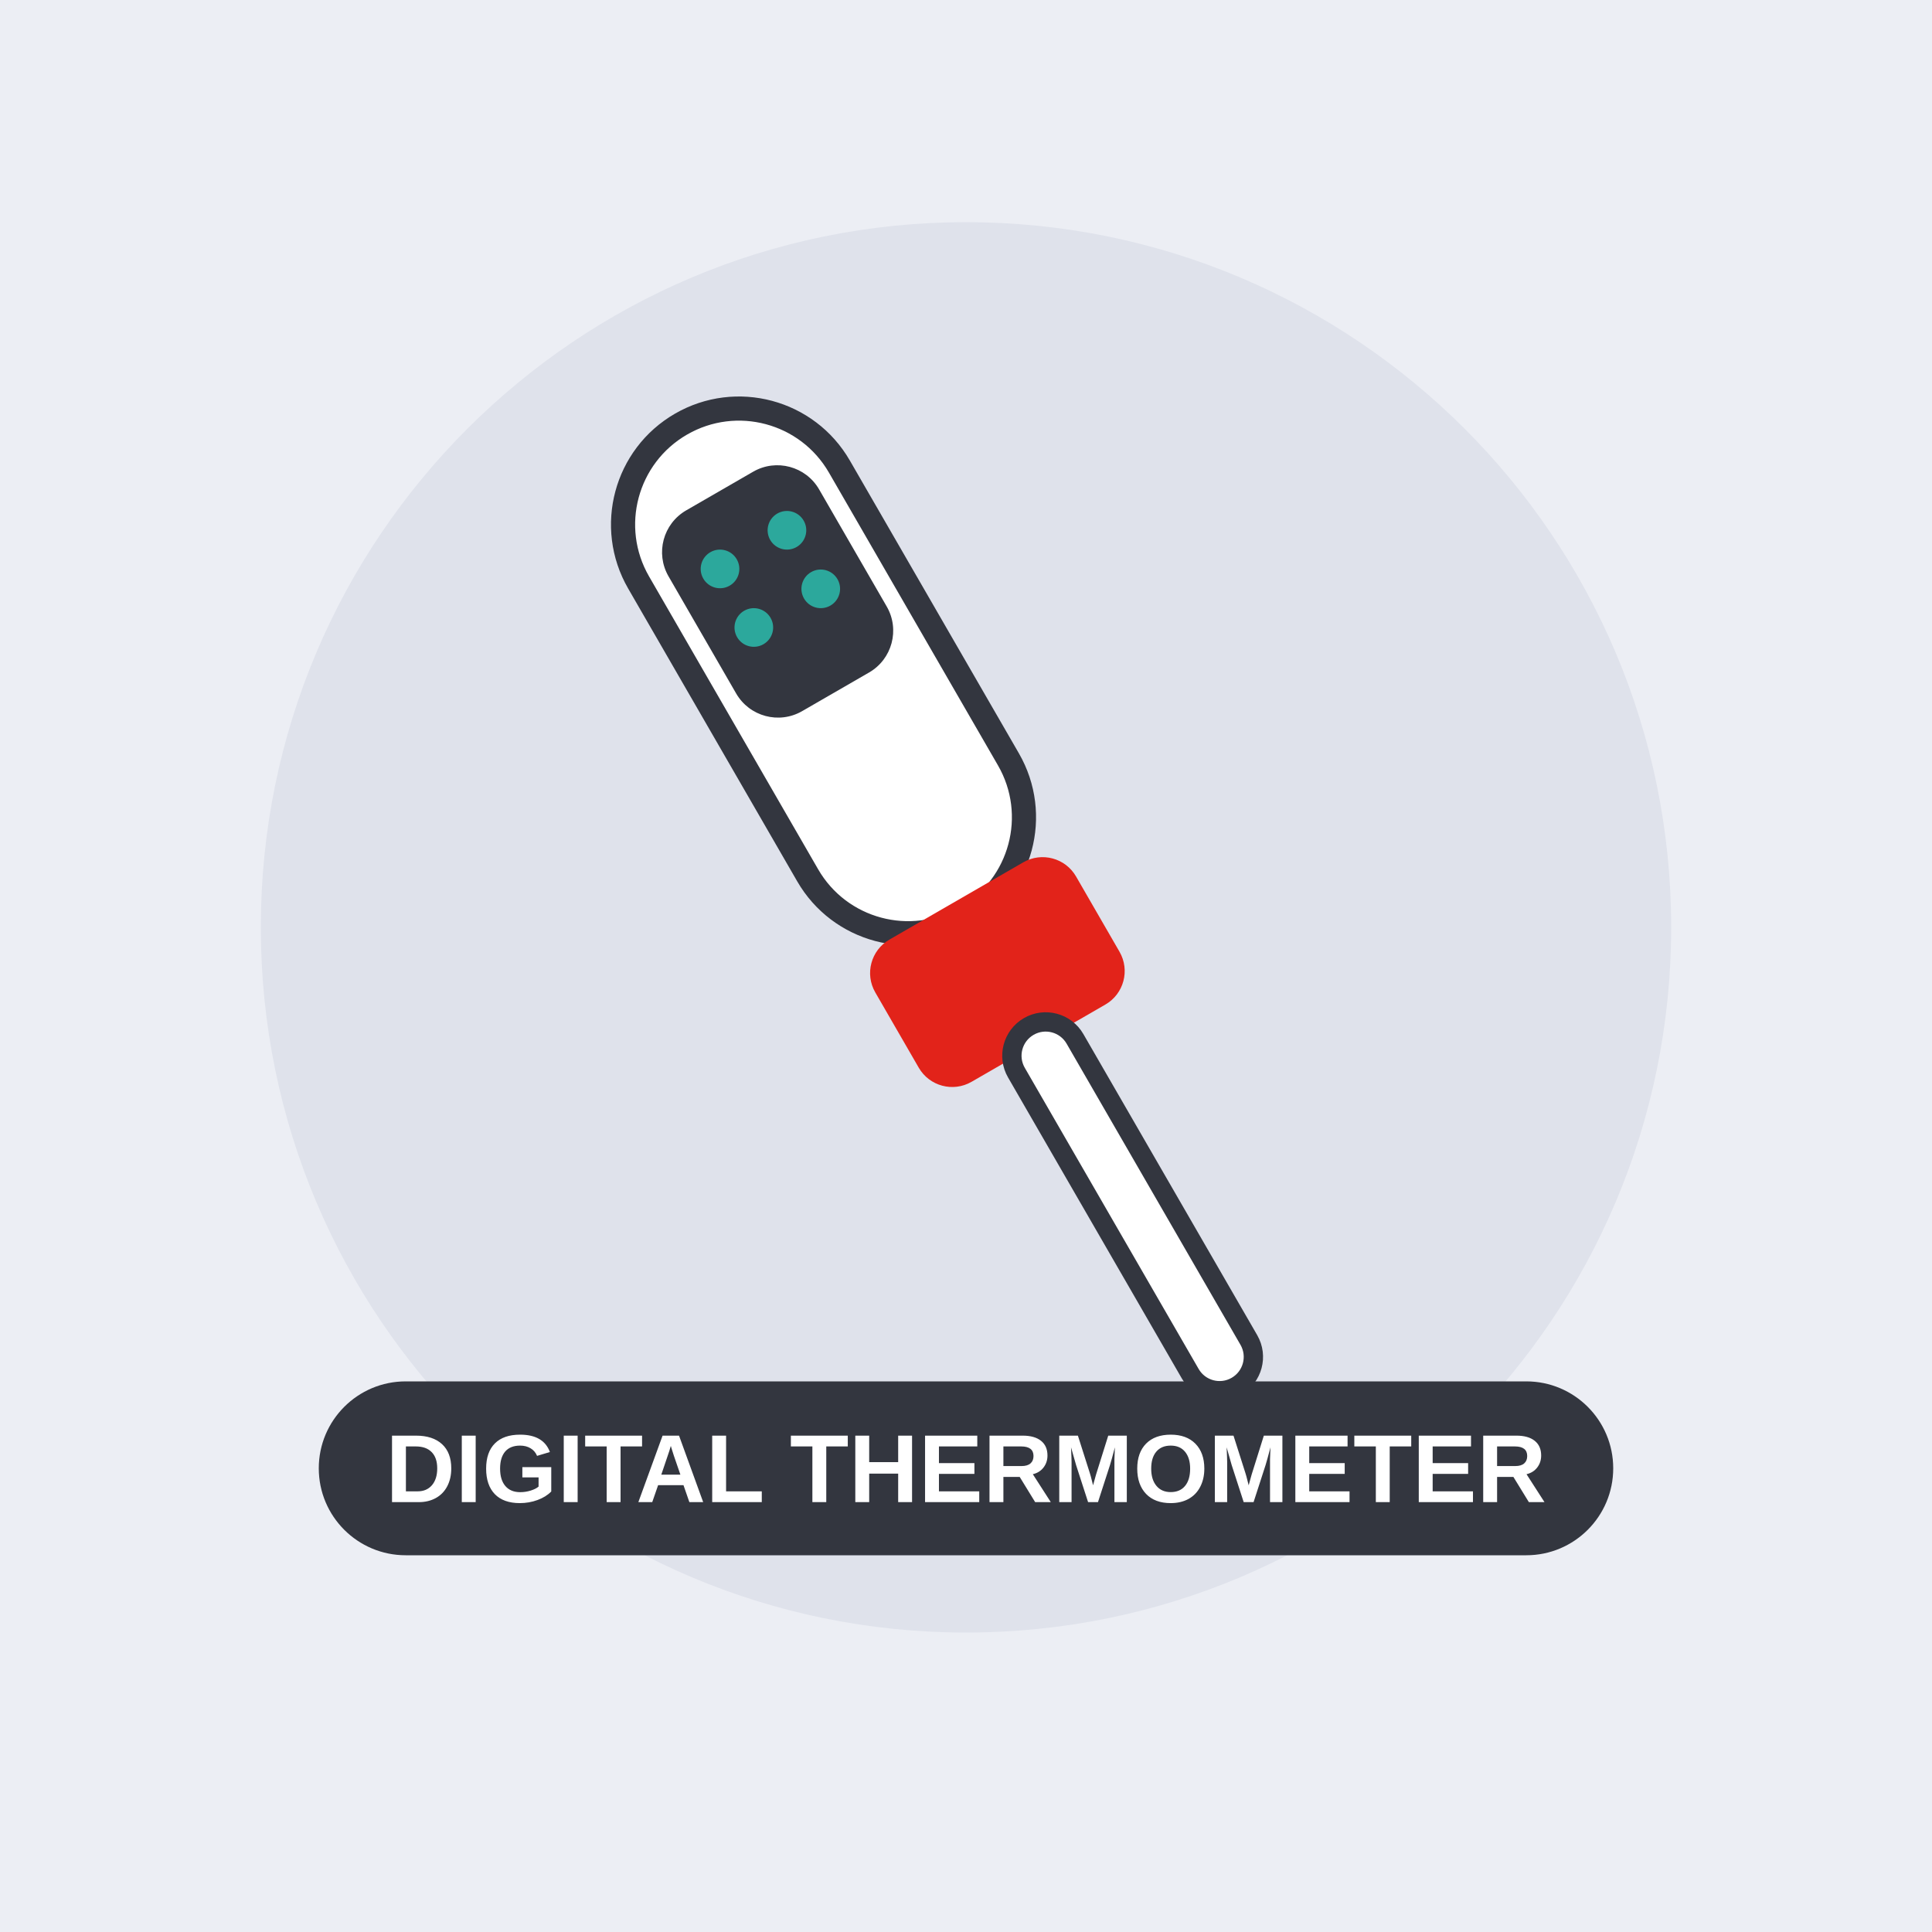
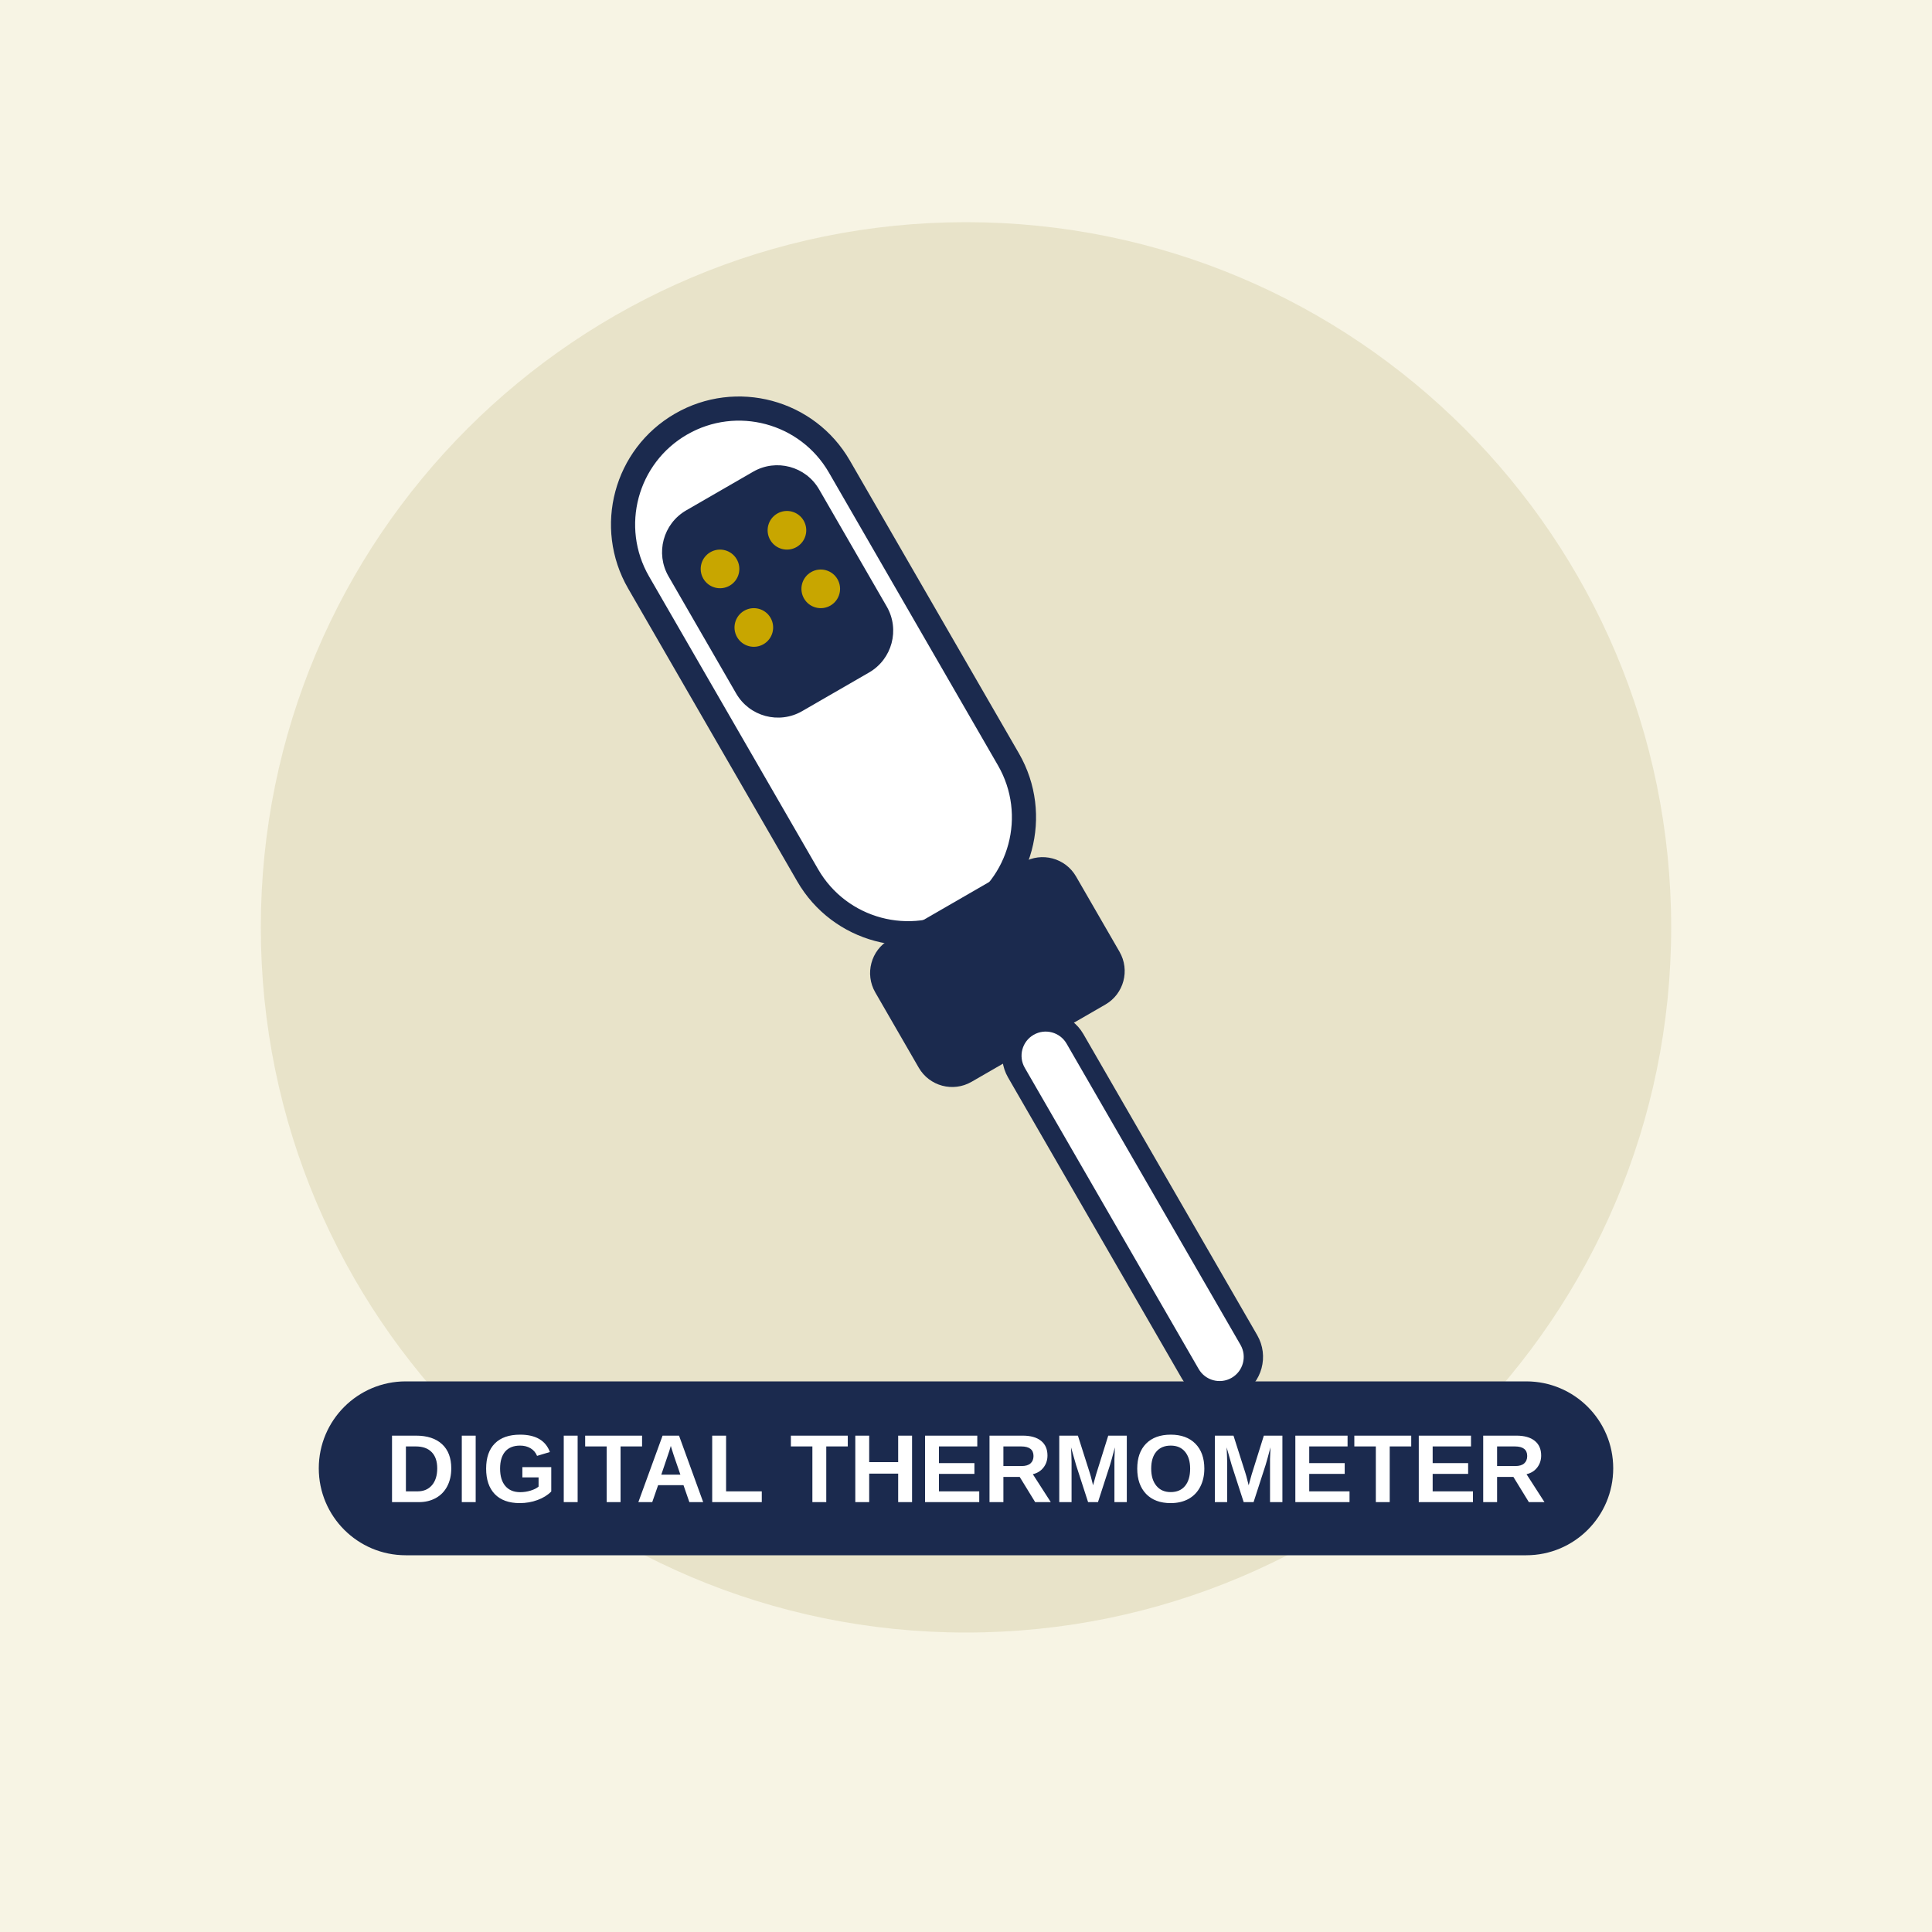
<svg xmlns="http://www.w3.org/2000/svg" viewBox="0 0 400 400" width="400" height="400" role="img" aria-labelledby="t">
-   <rect width="400" height="400" fill="#ECEEF4" />
-   <circle cx="200" cy="192" r="146" fill="#DFE2EB" />
+   <rect width="400" height="400" fill="#F7F4E4" />
+   <circle cx="200" cy="192" r="146" fill="#E8E3C9" />
  <g transform="rotate(-30 200 190)">
-     <rect x="176" y="72" width="48" height="118" rx="24" fill="#FFFFFF" stroke="#33363F" stroke-width="5" />
-     <rect x="182" y="88" width="36" height="48" rx="10" fill="#33363F" />
-     <g fill="#2CA89C">
+     <rect x="176" y="72" width="48" height="118" rx="24" fill="#FFFFFF" stroke="#1B2A4E" stroke-width="5" />
+     <rect x="182" y="88" width="36" height="48" rx="10" fill="#1B2A4E" />
+     <g fill="#C8A600">
      <circle cx="192" cy="102" r="4" />
      <circle cx="208" cy="102" r="4" />
      <circle cx="192" cy="116" r="4" />
      <circle cx="208" cy="116" r="4" />
    </g>
-     <rect x="176" y="186" width="48" height="34" rx="8" fill="#E2231A" />
-     <rect x="193" y="216" width="14" height="86" rx="7" fill="#FFFFFF" stroke="#33363F" stroke-width="4" />
+     <rect x="176" y="186" width="48" height="34" rx="8" fill="#1B2A4E" />
+     <rect x="193" y="216" width="14" height="86" rx="7" fill="#FFFFFF" stroke="#1B2A4E" stroke-width="4" />
  </g>
-   <rect x="66" y="286" width="268" height="36" rx="18" fill="#33363F" />
+   <rect x="66" y="286" width="268" height="36" rx="18" fill="#1B2A4E" />
  <text x="200" y="311" font-family="Hind, Arial, sans-serif" font-size="20" font-weight="700" fill="#FFFFFF" text-anchor="middle">DIGITAL THERMOMETER</text>
</svg>
